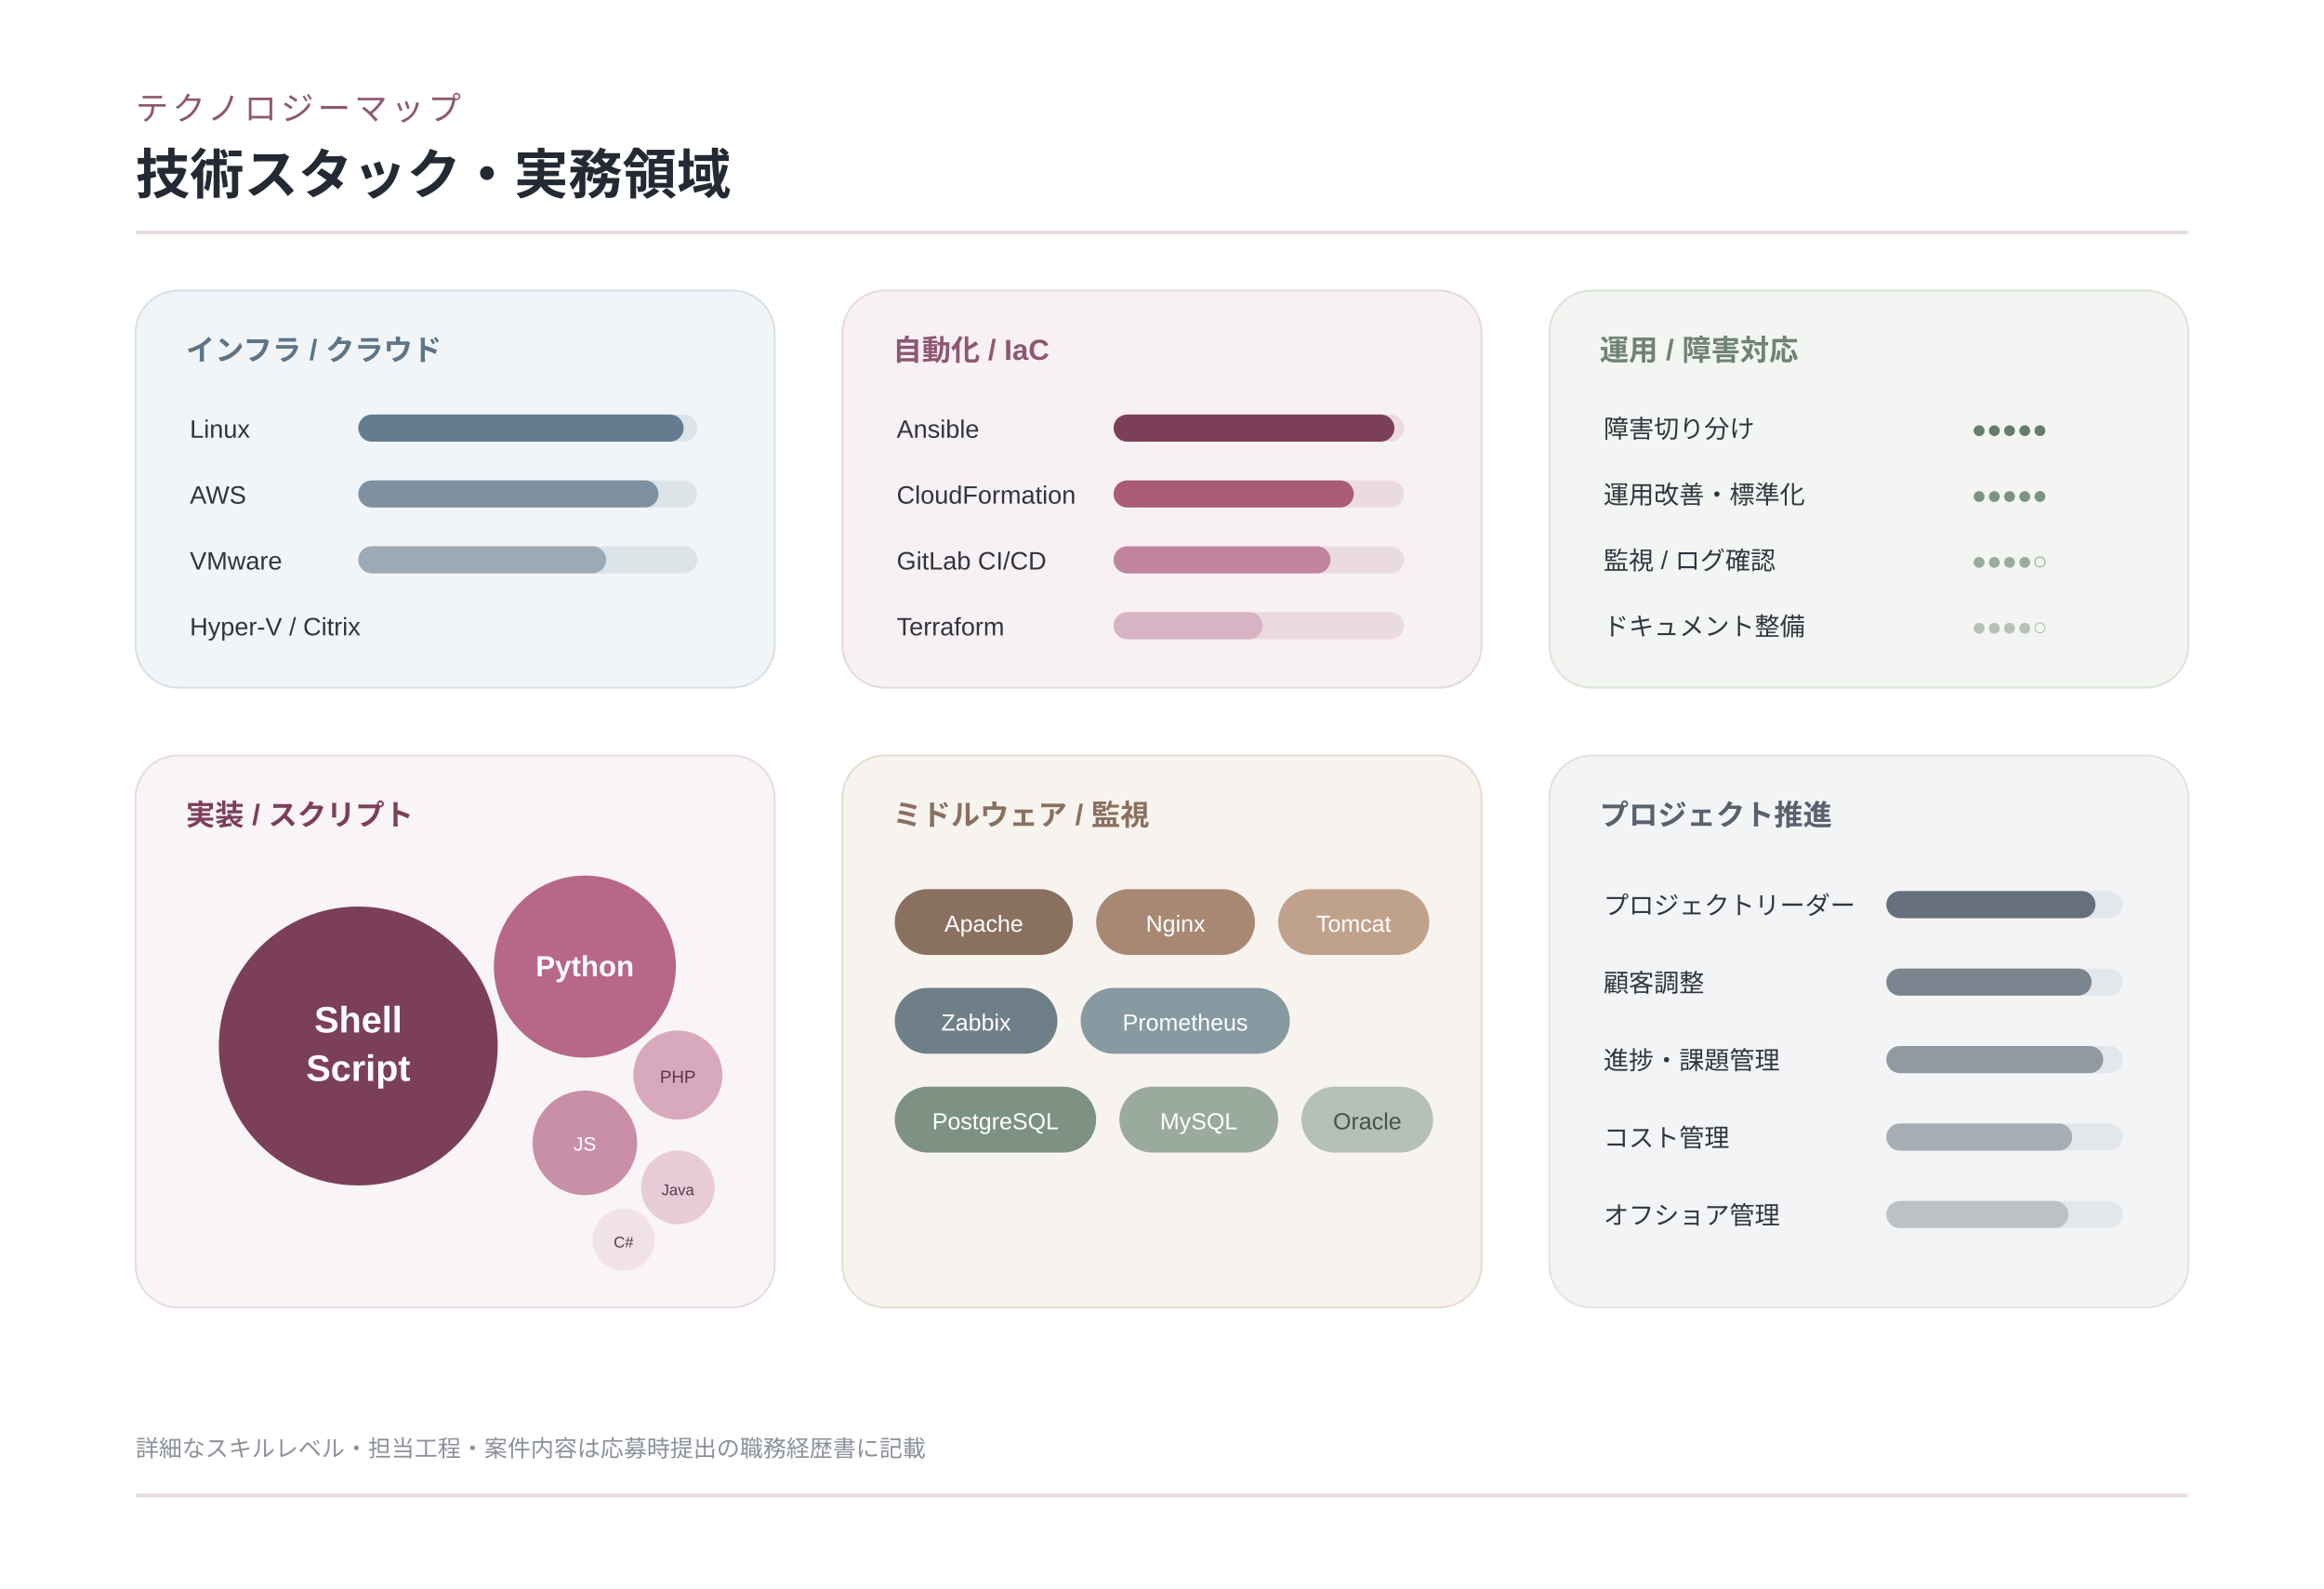
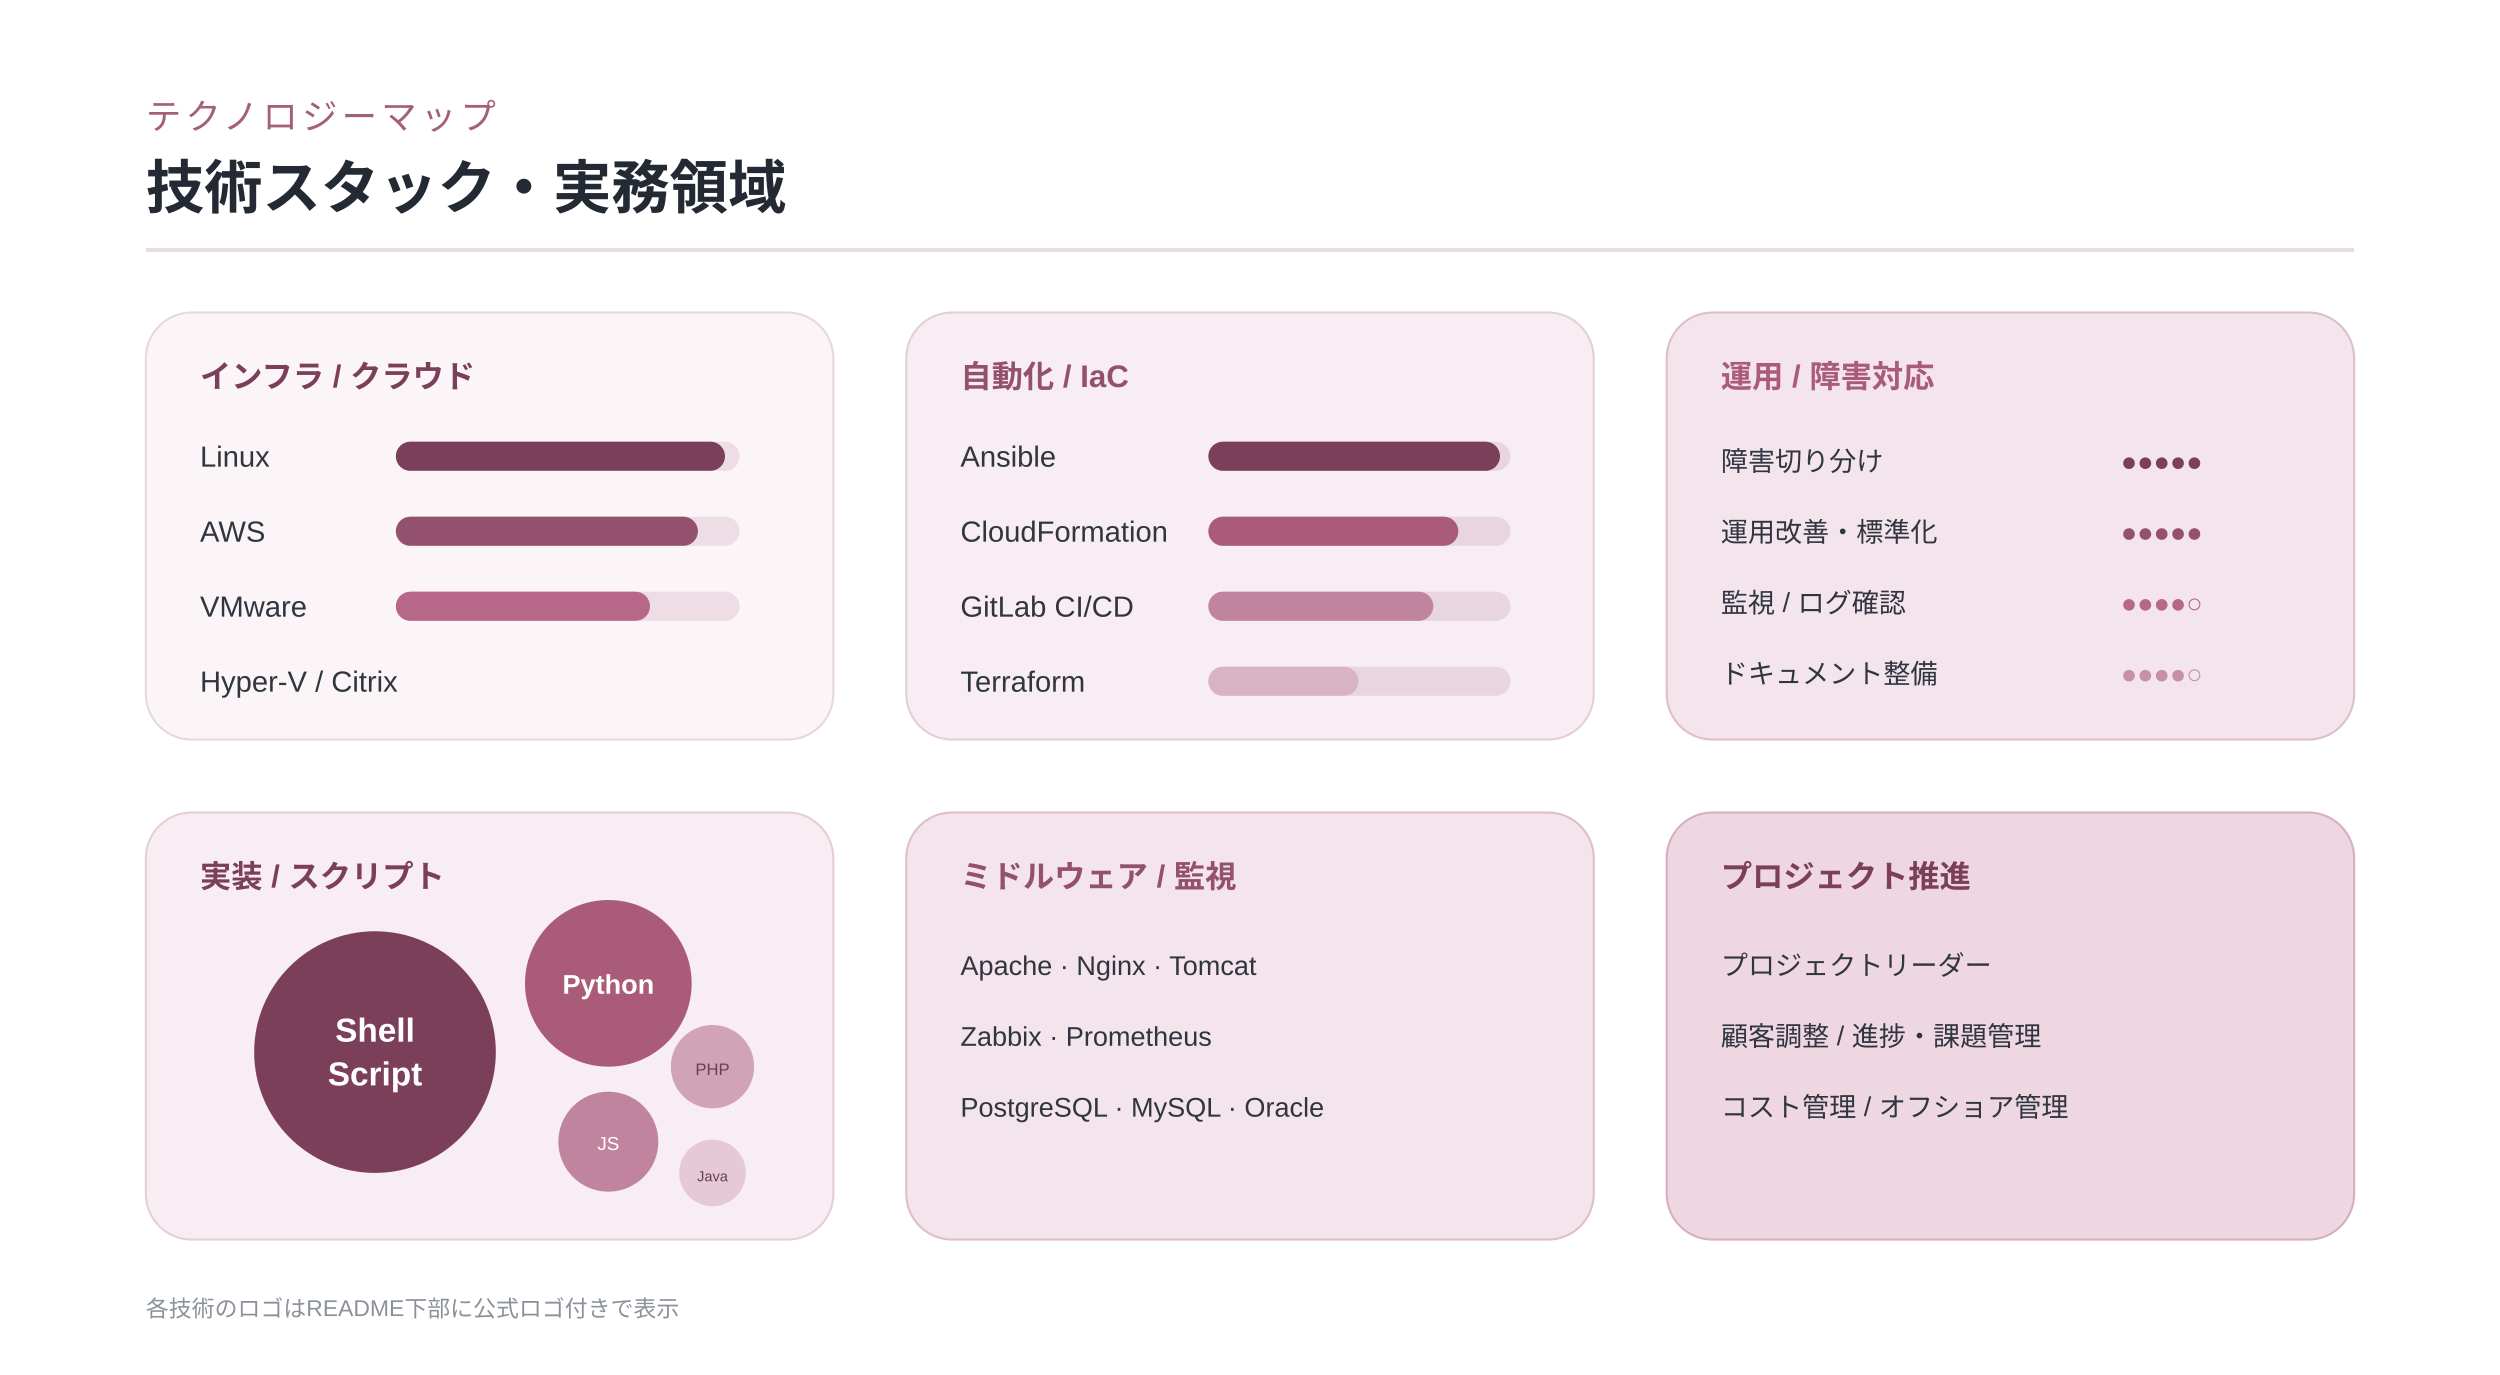
- <svg xmlns="http://www.w3.org/2000/svg" width="1200" height="820" viewBox="0 0 1200 820">
-   <rect width="1200" height="820" fill="#ffffff" />
-   <text x="70" y="62" font-family="Arial,'Noto Sans JP',sans-serif" font-size="17" fill="#8E5870" letter-spacing="2">テクノロジーマップ</text>
+ <svg xmlns="http://www.w3.org/2000/svg" width="1200" height="660" viewBox="0 0 1200 660">
+   <rect width="1200" height="660" fill="#ffffff" />
+   <text x="70" y="62" font-family="Arial,'Noto Sans JP',sans-serif" font-size="17" fill="#A45F7A" letter-spacing="2">テクノロジーマップ</text>
  <text x="70" y="100" font-family="Arial,'Noto Sans JP',sans-serif" font-size="28" font-weight="700" fill="#232A34">技術スタック・実務領域</text>
  <line x1="70" y1="120" x2="1130" y2="120" stroke="#E8DCE3" stroke-width="2" />
-   <rect x="70" y="150" width="330" height="205" rx="22" fill="#F1F5F7" stroke="#D9E1E6" />
-   <text x="96" y="186" font-family="Arial,'Noto Sans JP',sans-serif" font-size="15" font-weight="700" fill="#5F7485">インフラ / クラウド</text>
-   <g font-family="Arial,sans-serif" font-size="13" fill="#303640">
-     <text x="98" y="226">Linux</text>
-     <rect x="185" y="214" width="175" height="14" rx="7" fill="#DCE4E8" />
-     <rect x="185" y="214" width="168" height="14" rx="7" fill="#647C90" />
-     <text x="98" y="260">AWS</text>
-     <rect x="185" y="248" width="175" height="14" rx="7" fill="#DCE4E8" />
-     <rect x="185" y="248" width="155" height="14" rx="7" fill="#7D91A1" />
-     <text x="98" y="294">VMware</text>
-     <rect x="185" y="282" width="175" height="14" rx="7" fill="#DCE4E8" />
-     <rect x="185" y="282" width="128" height="14" rx="7" fill="#9BAAB5" />
-     <text x="98" y="328">Hyper-V / Citrix</text>
-   </g>
-   <rect x="435" y="150" width="330" height="205" rx="22" fill="#F8F1F4" stroke="#E6D9E0" />
-   <text x="461" y="186" font-family="Arial,'Noto Sans JP',sans-serif" font-size="15" font-weight="700" fill="#8E5870">自動化 / IaC</text>
-   <g font-family="Arial,sans-serif" font-size="13" fill="#303640">
-     <text x="463" y="226">Ansible</text>
-     <rect x="575" y="214" width="150" height="14" rx="7" fill="#EADBE1" />
-     <rect x="575" y="214" width="145" height="14" rx="7" fill="#7C3F5A" />
-     <text x="463" y="260">CloudFormation</text>
-     <rect x="575" y="248" width="150" height="14" rx="7" fill="#EADBE1" />
-     <rect x="575" y="248" width="124" height="14" rx="7" fill="#A95B78" />
-     <text x="463" y="294">GitLab CI/CD</text>
-     <rect x="575" y="282" width="150" height="14" rx="7" fill="#EADBE1" />
-     <rect x="575" y="282" width="112" height="14" rx="7" fill="#C1849E" />
-     <text x="463" y="328">Terraform</text>
-     <rect x="575" y="316" width="150" height="14" rx="7" fill="#EADBE1" />
-     <rect x="575" y="316" width="77" height="14" rx="7" fill="#D7B3C3" />
-   </g>
-   <rect x="800" y="150" width="330" height="205" rx="22" fill="#F2F5F1" stroke="#DCE4D9" />
-   <text x="826" y="186" font-family="Arial,'Noto Sans JP',sans-serif" font-size="15" font-weight="700" fill="#6F8374">運用 / 障害対応</text>
-   <g font-family="Arial,'Noto Sans JP',sans-serif" font-size="13" fill="#303640">
-     <text x="828" y="226">障害切り分け</text>
-     <text x="1018" y="226" fill="#667C6C">●●●●●</text>
-     <text x="828" y="260">運用改善・標準化</text>
-     <text x="1018" y="260" fill="#7E9283">●●●●●</text>
-     <text x="828" y="294">監視 / ログ確認</text>
-     <text x="1018" y="294" fill="#9AAA9D">●●●●○</text>
-     <text x="828" y="328">ドキュメント整備</text>
-     <text x="1018" y="328" fill="#B5C0B7">●●●●○</text>
-   </g>
-   <rect x="70" y="390" width="330" height="285" rx="22" fill="#F9F4F6" stroke="#E8DCE3" />
+   <rect x="70" y="150" width="330" height="205" rx="22" fill="#FBF5F7" stroke="#E7D7DE" />
+   <text x="96" y="186" font-family="Arial,'Noto Sans JP',sans-serif" font-size="15" font-weight="700" fill="#7C3F5A">インフラ / クラウド</text>
+   <text x="96" y="224" font-family="Arial,sans-serif" font-size="14" fill="#303640">Linux</text>
+   <rect x="190" y="212" width="165" height="14" rx="7" fill="#EEDDE5" />
+   <rect x="190" y="212" width="158" height="14" rx="7" fill="#7C3F5A" />
+   <text x="96" y="260" font-family="Arial,sans-serif" font-size="14" fill="#303640">AWS</text>
+   <rect x="190" y="248" width="165" height="14" rx="7" fill="#EEDDE5" />
+   <rect x="190" y="248" width="145" height="14" rx="7" fill="#94516E" />
+   <text x="96" y="296" font-family="Arial,sans-serif" font-size="14" fill="#303640">VMware</text>
+   <rect x="190" y="284" width="165" height="14" rx="7" fill="#EEDDE5" />
+   <rect x="190" y="284" width="122" height="14" rx="7" fill="#B76788" />
+   <text x="96" y="332" font-family="Arial,sans-serif" font-size="14" fill="#303640">Hyper-V / Citrix</text>
+   <rect x="435" y="150" width="330" height="205" rx="22" fill="#F8EDF2" stroke="#E4CED8" />
+   <text x="461" y="186" font-family="Arial,'Noto Sans JP',sans-serif" font-size="15" font-weight="700" fill="#94516E">自動化 / IaC</text>
+   <text x="461" y="224" font-family="Arial,sans-serif" font-size="14" fill="#303640">Ansible</text>
+   <rect x="580" y="212" width="145" height="14" rx="7" fill="#E9D5DE" />
+   <rect x="580" y="212" width="140" height="14" rx="7" fill="#7C3F5A" />
+   <text x="461" y="260" font-family="Arial,sans-serif" font-size="14" fill="#303640">CloudFormation</text>
+   <rect x="580" y="248" width="145" height="14" rx="7" fill="#E9D5DE" />
+   <rect x="580" y="248" width="120" height="14" rx="7" fill="#A95B78" />
+   <text x="461" y="296" font-family="Arial,sans-serif" font-size="14" fill="#303640">GitLab CI/CD</text>
+   <rect x="580" y="284" width="145" height="14" rx="7" fill="#E9D5DE" />
+   <rect x="580" y="284" width="108" height="14" rx="7" fill="#C1849E" />
+   <text x="461" y="332" font-family="Arial,sans-serif" font-size="14" fill="#303640">Terraform</text>
+   <rect x="580" y="320" width="145" height="14" rx="7" fill="#E9D5DE" />
+   <rect x="580" y="320" width="72" height="14" rx="7" fill="#D7B3C3" />
+   <rect x="800" y="150" width="330" height="205" rx="22" fill="#F4E4EB" stroke="#DDBFCC" />
+   <text x="826" y="186" font-family="Arial,'Noto Sans JP',sans-serif" font-size="15" font-weight="700" fill="#A95B78">運用 / 障害対応</text>
+   <text x="826" y="226" font-family="Arial,'Noto Sans JP',sans-serif" font-size="13" fill="#303640">障害切り分け</text>
+   <text x="1018" y="226" fill="#7C3F5A" font-size="13">●●●●●</text>
+   <text x="826" y="260" font-family="Arial,'Noto Sans JP',sans-serif" font-size="13" fill="#303640">運用改善・標準化</text>
+   <text x="1018" y="260" fill="#94516E" font-size="13">●●●●●</text>
+   <text x="826" y="294" font-family="Arial,'Noto Sans JP',sans-serif" font-size="13" fill="#303640">監視 / ログ確認</text>
+   <text x="1018" y="294" fill="#B76788" font-size="13">●●●●○</text>
+   <text x="826" y="328" font-family="Arial,'Noto Sans JP',sans-serif" font-size="13" fill="#303640">ドキュメント整備</text>
+   <text x="1018" y="328" fill="#C98FA8" font-size="13">●●●●○</text>
+   <rect x="70" y="390" width="330" height="205" rx="22" fill="#F8EDF2" stroke="#E4CED8" />
  <text x="96" y="426" font-family="Arial,'Noto Sans JP',sans-serif" font-size="15" font-weight="700" fill="#7C3F5A">実装 / スクリプト</text>
-   <circle cx="185" cy="540" r="72" fill="#7C3F5A" />
-   <text x="185" y="533" text-anchor="middle" font-family="Arial,sans-serif" font-size="19" font-weight="700" fill="#fff">Shell</text>
-   <text x="185" y="558" text-anchor="middle" font-family="Arial,sans-serif" font-size="19" font-weight="700" fill="#fff">Script</text>
-   <circle cx="302" cy="499" r="47" fill="#B76788" />
-   <text x="302" y="504" text-anchor="middle" font-family="Arial,sans-serif" font-size="15" font-weight="700" fill="#fff">Python</text>
-   <circle cx="302" cy="590" r="27" fill="#C98FA8" />
-   <text x="302" y="594" text-anchor="middle" font-family="Arial,sans-serif" font-size="10" fill="#fff">JS</text>
-   <circle cx="350" cy="555" r="23" fill="#D8A9BC" />
-   <text x="350" y="559" text-anchor="middle" font-family="Arial,sans-serif" font-size="9" fill="#5C3547">PHP</text>
-   <circle cx="350" cy="613" r="19" fill="#E7CCD8" />
-   <text x="350" y="617" text-anchor="middle" font-family="Arial,sans-serif" font-size="8" fill="#5C3547">Java</text>
-   <circle cx="322" cy="640" r="16" fill="#F0E2E8" />
-   <text x="322" y="644" text-anchor="middle" font-family="Arial,sans-serif" font-size="8" fill="#5C3547">C#</text>
-   <rect x="435" y="390" width="330" height="285" rx="22" fill="#F7F3EF" stroke="#E6DDD4" />
-   <text x="461" y="426" font-family="Arial,'Noto Sans JP',sans-serif" font-size="15" font-weight="700" fill="#8A705F">ミドルウェア / 監視</text>
-   <g font-family="Arial,sans-serif">
-     <rect x="462" y="459" width="92" height="34" rx="17" fill="#8A705F" />
-     <text x="508" y="481" text-anchor="middle" font-size="12" fill="#fff">Apache</text>
-     <rect x="566" y="459" width="82" height="34" rx="17" fill="#A88872" />
-     <text x="607" y="481" text-anchor="middle" font-size="12" fill="#fff">Nginx</text>
-     <rect x="660" y="459" width="78" height="34" rx="17" fill="#C0A28C" />
-     <text x="699" y="481" text-anchor="middle" font-size="12" fill="#fff">Tomcat</text>
-     <rect x="462" y="510" width="84" height="34" rx="17" fill="#6E7F87" />
-     <text x="504" y="532" text-anchor="middle" font-size="12" fill="#fff">Zabbix</text>
-     <rect x="558" y="510" width="108" height="34" rx="17" fill="#8799A1" />
-     <text x="612" y="532" text-anchor="middle" font-size="12" fill="#fff">Prometheus</text>
-     <rect x="462" y="561" width="104" height="34" rx="17" fill="#7E9283" />
-     <text x="514" y="583" text-anchor="middle" font-size="12" fill="#fff">PostgreSQL</text>
-     <rect x="578" y="561" width="82" height="34" rx="17" fill="#9AAA9D" />
-     <text x="619" y="583" text-anchor="middle" font-size="12" fill="#fff">MySQL</text>
-     <rect x="672" y="561" width="68" height="34" rx="17" fill="#B5C0B7" />
-     <text x="706" y="583" text-anchor="middle" font-size="12" fill="#46524A">Oracle</text>
-   </g>
-   <rect x="800" y="390" width="330" height="285" rx="22" fill="#F3F4F6" stroke="#E0E3E7" />
-   <text x="826" y="426" font-family="Arial,'Noto Sans JP',sans-serif" font-size="15" font-weight="700" fill="#59616D">プロジェクト推進</text>
-   <g font-family="Arial,'Noto Sans JP',sans-serif" font-size="13" fill="#303640">
-     <text x="828" y="472">プロジェクトリーダー</text>
-     <rect x="974" y="460" width="122" height="14" rx="7" fill="#E3E6EA" />
-     <rect x="974" y="460" width="108" height="14" rx="7" fill="#65707C" />
-     <text x="828" y="512">顧客調整</text>
-     <rect x="974" y="500" width="122" height="14" rx="7" fill="#E3E6EA" />
-     <rect x="974" y="500" width="106" height="14" rx="7" fill="#7B858F" />
-     <text x="828" y="552">進捗・課題管理</text>
-     <rect x="974" y="540" width="122" height="14" rx="7" fill="#E3E6EA" />
-     <rect x="974" y="540" width="112" height="14" rx="7" fill="#919AA3" />
-     <text x="828" y="592">コスト管理</text>
-     <rect x="974" y="580" width="122" height="14" rx="7" fill="#E3E6EA" />
-     <rect x="974" y="580" width="96" height="14" rx="7" fill="#A6ADB4" />
-     <text x="828" y="632">オフショア管理</text>
-     <rect x="974" y="620" width="122" height="14" rx="7" fill="#E3E6EA" />
-     <rect x="974" y="620" width="94" height="14" rx="7" fill="#BCC1C6" />
-   </g>
-   <text x="70" y="752" font-family="Arial,'Noto Sans JP',sans-serif" font-size="12" fill="#8B919A">詳細なスキルレベル・担当工程・案件内容は応募時提出の職務経歴書に記載</text>
-   <path d="M70 772h1060" stroke="#E8DCE3" stroke-width="2" />
+   <circle cx="180" cy="505" r="58" fill="#7C3F5A" />
+   <text x="180" y="500" text-anchor="middle" font-family="Arial,sans-serif" font-size="16" font-weight="700" fill="#fff">Shell</text>
+   <text x="180" y="521" text-anchor="middle" font-family="Arial,sans-serif" font-size="16" font-weight="700" fill="#fff">Script</text>
+   <circle cx="292" cy="472" r="40" fill="#A95B78" />
+   <text x="292" y="477" text-anchor="middle" font-family="Arial,sans-serif" font-size="13" font-weight="700" fill="#fff">Python</text>
+   <circle cx="292" cy="548" r="24" fill="#C1849E" />
+   <text x="292" y="552" text-anchor="middle" font-family="Arial,sans-serif" font-size="9" fill="#fff">JS</text>
+   <circle cx="342" cy="512" r="20" fill="#D1A3B6" />
+   <text x="342" y="516" text-anchor="middle" font-family="Arial,sans-serif" font-size="8" fill="#6B3E52">PHP</text>
+   <circle cx="342" cy="563" r="16" fill="#E5C9D5" />
+   <text x="342" y="567" text-anchor="middle" font-family="Arial,sans-serif" font-size="7" fill="#6B3E52">Java</text>
+   <rect x="435" y="390" width="330" height="205" rx="22" fill="#F4E4EB" stroke="#DDBFCC" />
+   <text x="461" y="426" font-family="Arial,'Noto Sans JP',sans-serif" font-size="15" font-weight="700" fill="#94516E">ミドルウェア / 監視</text>
+   <text x="461" y="468" font-family="Arial,sans-serif" font-size="13" fill="#303640">Apache · Nginx · Tomcat</text>
+   <text x="461" y="502" font-family="Arial,sans-serif" font-size="13" fill="#303640">Zabbix · Prometheus</text>
+   <text x="461" y="536" font-family="Arial,sans-serif" font-size="13" fill="#303640">PostgreSQL · MySQL · Oracle</text>
+   <rect x="800" y="390" width="330" height="205" rx="22" fill="#EFD7E2" stroke="#D5AFC0" />
+   <text x="826" y="426" font-family="Arial,'Noto Sans JP',sans-serif" font-size="15" font-weight="700" fill="#7C3F5A">プロジェクト推進</text>
+   <text x="826" y="468" font-family="Arial,'Noto Sans JP',sans-serif" font-size="13" fill="#303640">プロジェクトリーダー</text>
+   <text x="826" y="502" font-family="Arial,'Noto Sans JP',sans-serif" font-size="13" fill="#303640">顧客調整 / 進捗・課題管理</text>
+   <text x="826" y="536" font-family="Arial,'Noto Sans JP',sans-serif" font-size="13" fill="#303640">コスト管理 / オフショア管理</text>
+   <text x="70" y="632" font-family="Arial,'Noto Sans JP',sans-serif" font-size="11" fill="#8B919A">各技術のロゴはREADME下部に公式ロゴ付きで表示</text>
</svg>
